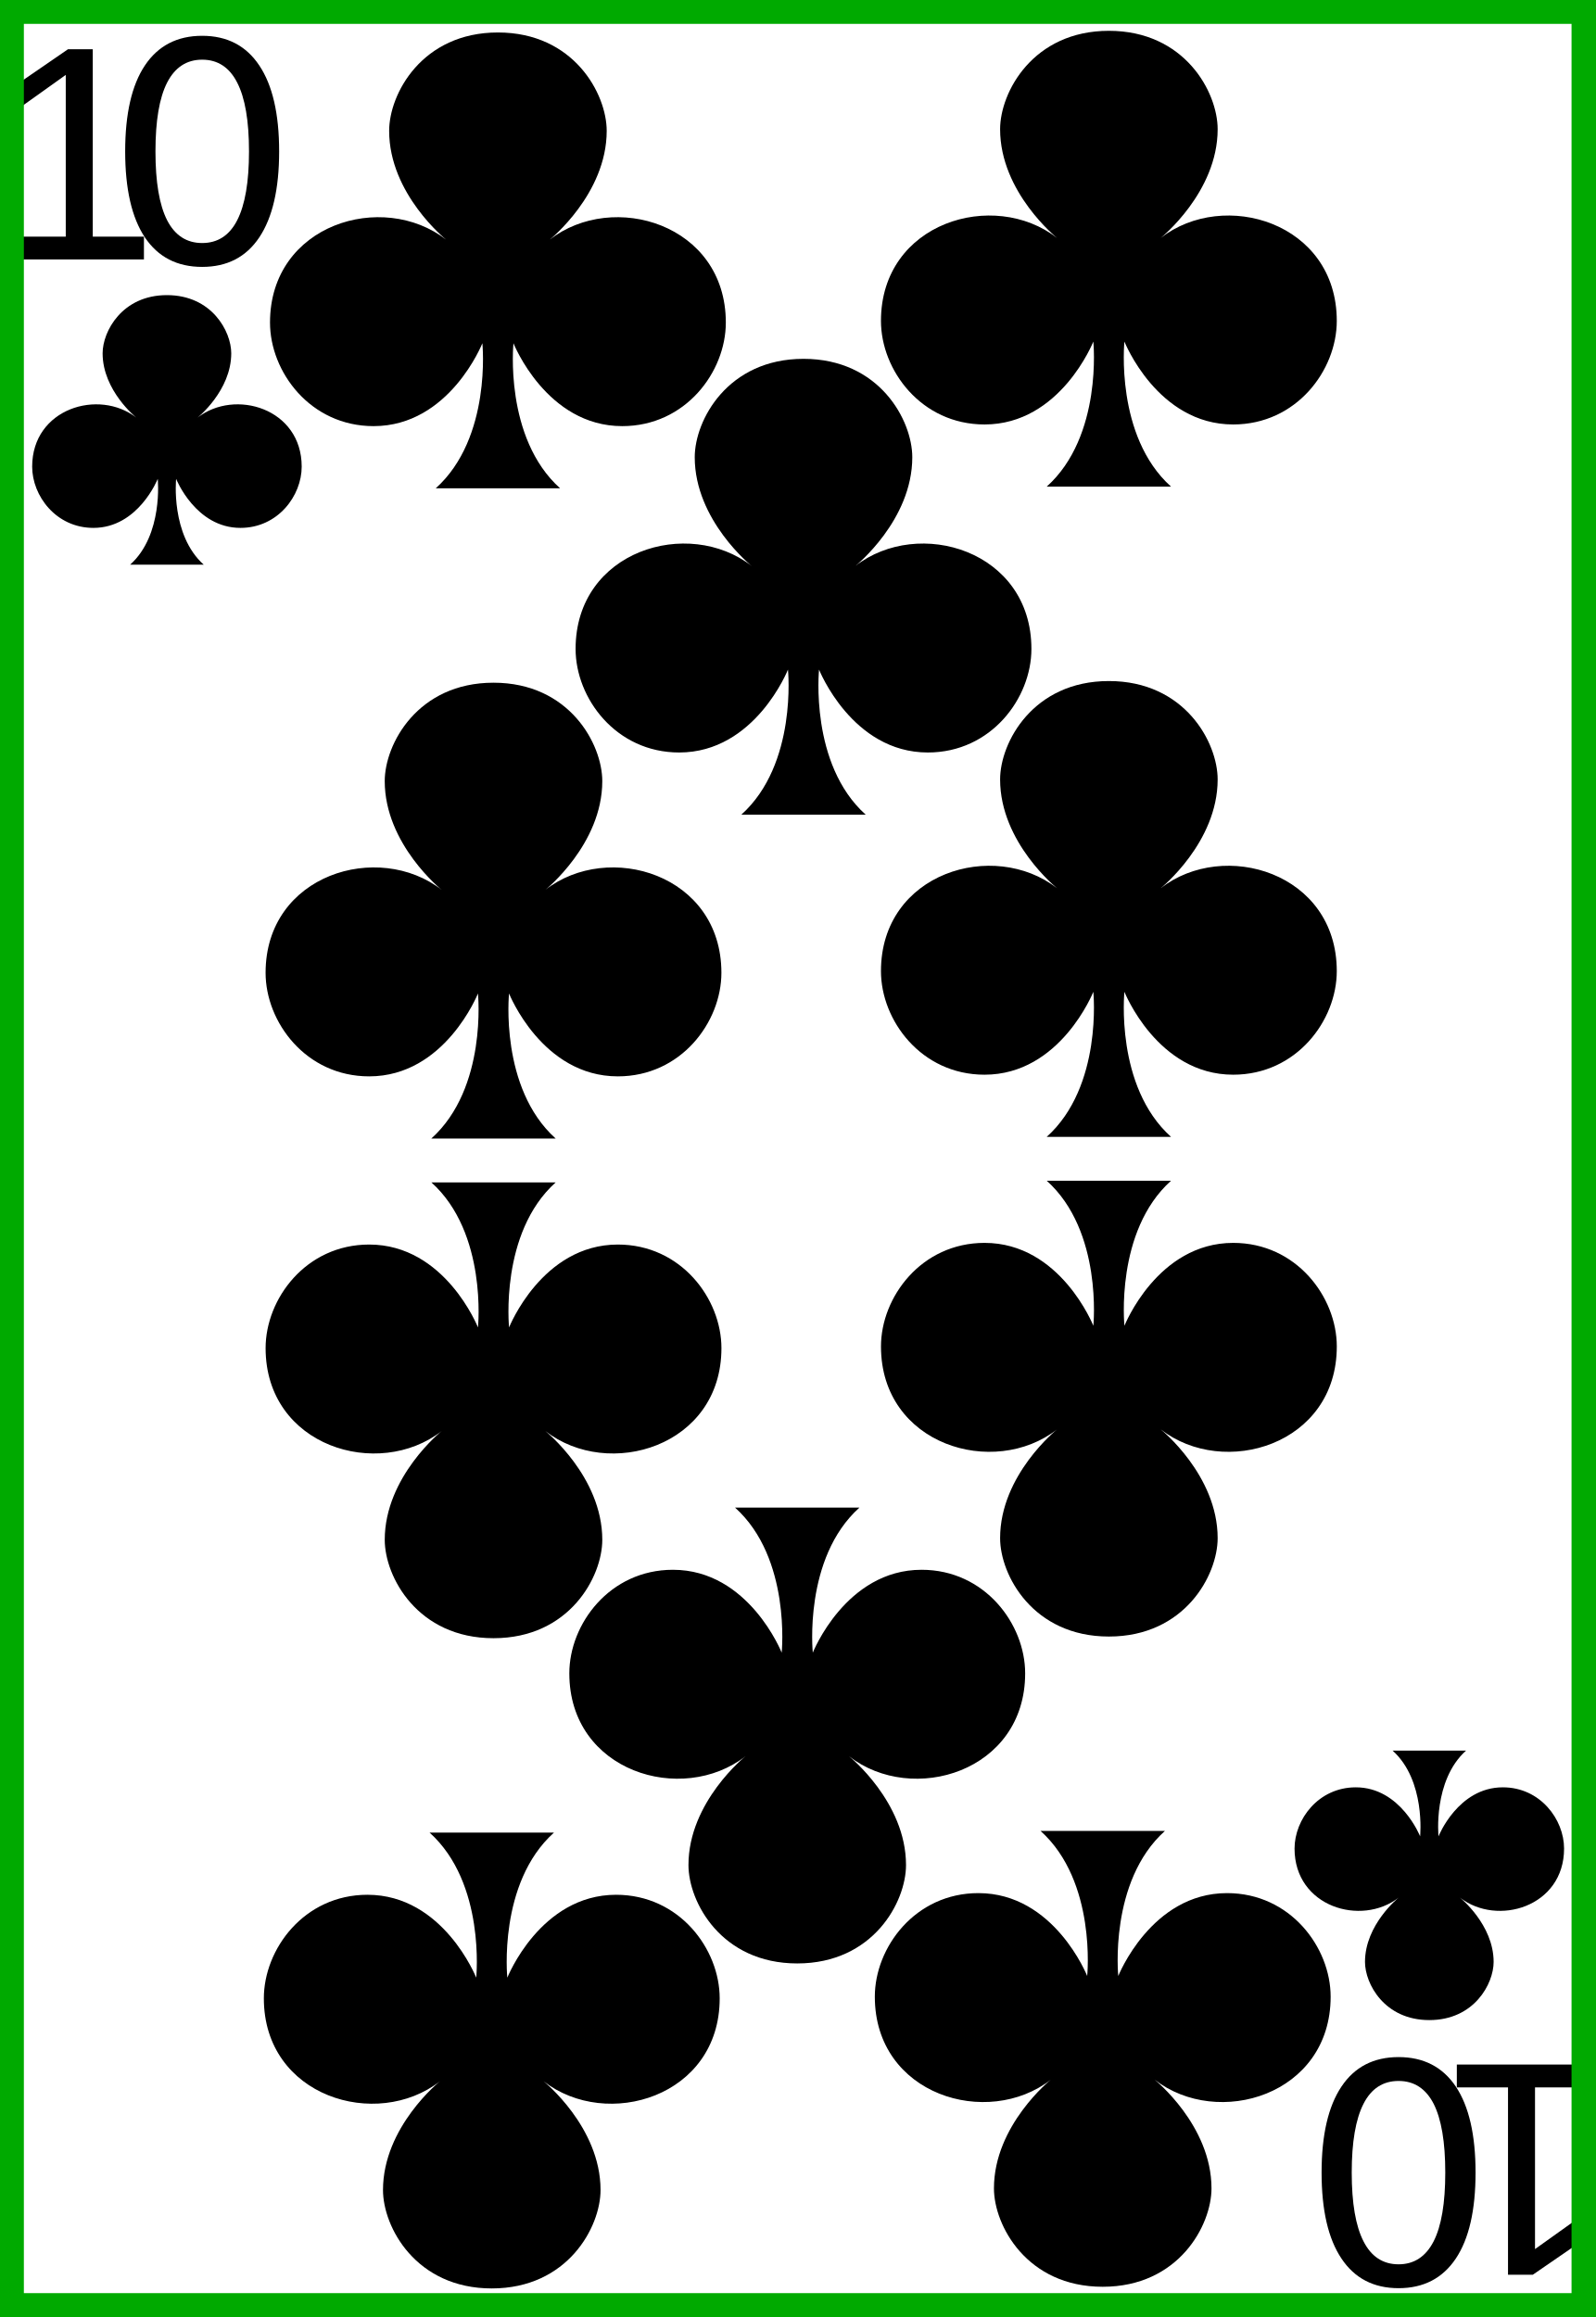
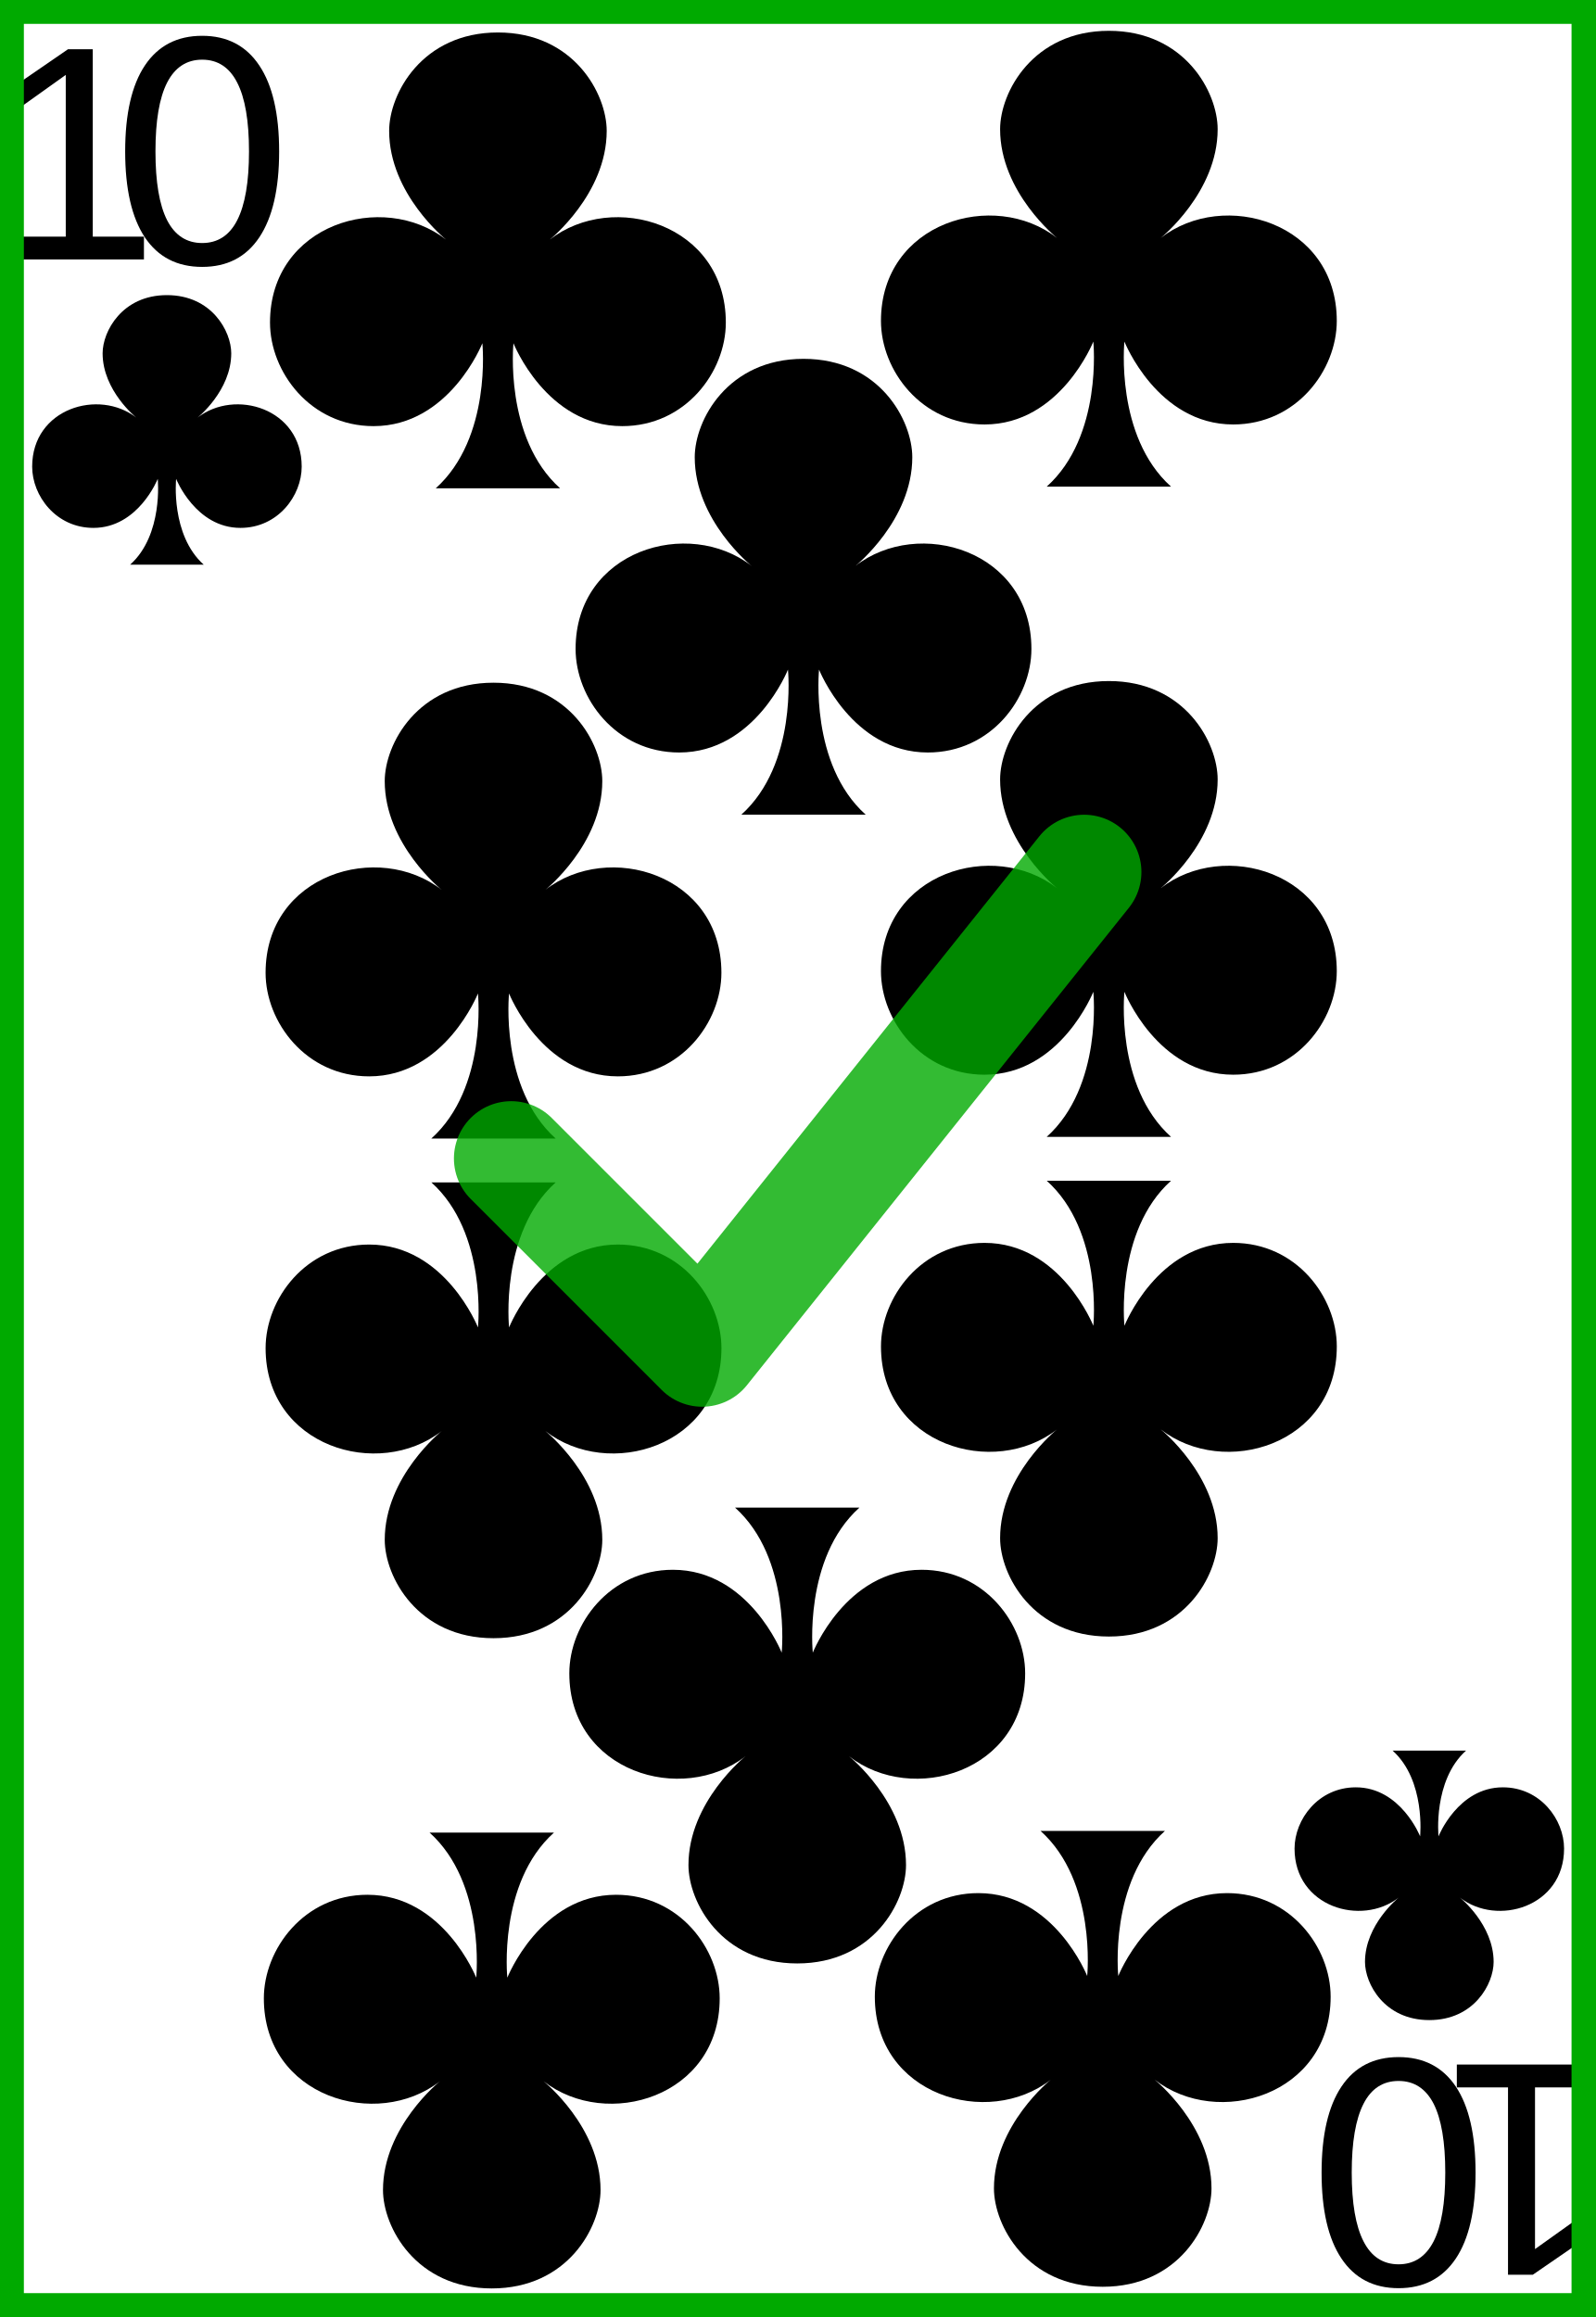
<svg xmlns="http://www.w3.org/2000/svg" xmlns:xlink="http://www.w3.org/1999/xlink" width="167.087pt" height="242.667pt" viewBox="0 0 167.087 242.667" xml:space="preserve" id="svg2" version="1.1">
  <defs id="defs41">
    <radialGradient xlink:href="#linearGradient2984" id="radialGradient3760" cx="48.231" cy="18.138" fx="48.231" fy="18.138" r="9.5" gradientUnits="userSpaceOnUse" gradientTransform="matrix(-1.560526,0.01828294,-0.02684055,-2.290953,123.9838,58.80911)" />
    <linearGradient id="linearGradient2984">
      <stop style="stop-color:#000000;stop-opacity:1;" offset="0" id="stop2986" />
      <stop style="stop-color:#000000;stop-opacity:0.656;" offset="1" id="stop2988" />
    </linearGradient>
    <radialGradient xlink:href="#linearGradient3784" id="radialGradient3792" cx="171.487" cy="511.223" fx="171.487" fy="511.223" r="81.903" gradientTransform="matrix(1.152989,-0.6739155,0.3948202,0.6754904,-233.6326,270.4008)" gradientUnits="userSpaceOnUse" />
    <linearGradient id="linearGradient3784">
      <stop style="stop-color:#ffffff;stop-opacity:0.534;" offset="0" id="stop3786" />
      <stop style="stop-color:#000000;stop-opacity:0;" offset="1" id="stop3788" />
    </linearGradient>
    <radialGradient r="81.903" fy="511.223" fx="171.487" cy="511.223" cx="171.487" gradientTransform="matrix(1.152989,-0.6739155,0.3948202,0.6754904,-233.6326,270.4008)" gradientUnits="userSpaceOnUse" id="radialGradient3855" xlink:href="#linearGradient3784-4" />
    <linearGradient id="linearGradient3784-4">
      <stop style="stop-color:#ffffff;stop-opacity:0.519;" offset="0" id="stop3786-8" />
      <stop style="stop-color:#000000;stop-opacity:0;" offset="1" id="stop3788-6" />
    </linearGradient>
    <radialGradient r="81.903" fy="461.841" fx="181.694" cy="461.841" cx="181.694" gradientTransform="matrix(1.152989,-0.6739155,0.3948202,0.6754904,-233.6326,270.4008)" gradientUnits="userSpaceOnUse" id="radialGradient3916" xlink:href="#linearGradient3784-3" />
    <linearGradient id="linearGradient3784-3">
      <stop style="stop-color:#ffffff;stop-opacity:0.702;" offset="0" id="stop3786-86" />
      <stop style="stop-color:#000000;stop-opacity:0;" offset="1" id="stop3788-2" />
    </linearGradient>
  </defs>
  <g id="Layer_x0020_1" style="fill-rule:nonzero;clip-rule:nonzero;stroke:#000000;stroke-miterlimit:4;">
    <path style="fill:#FFFFFF;stroke-width:0.5;" d="M166.837,235.548c0,3.777-3.087,6.869-6.871,6.869H7.111c-3.775,0-6.861-3.092-6.861-6.869V7.12C0.25,3.343,3.336,0.25,7.111,0.25h152.855    c3.784,0,6.871,3.093,6.871,6.87v228.428z" id="path5" />
    <g style="stroke:none;" id="g7">
      <g id="g9">
				
			</g>
    </g>
    <g id="g15">
			
		</g>
    <g id="g19">
			
		</g>
    <g style="stroke:none;" id="g23">
      <g id="g25">
				
			</g>
    </g>
    <g style="stroke:none;" id="g31">
      <g id="g33">
				
			</g>
    </g>
  </g>
  <g transform="matrix(1.485651,0,0,1.485651,-54.02466,10.01807)" id="layer1-1-4">
    <path id="cl-9" d="m 50.291,22.698 c 0,0 2.375,-1.9 2.375,-4.534 0,-1.542 -1.369,-4.102 -4.534,-4.102 -3.165,0 -4.534,2.561 -4.534,4.102 0,2.634 2.375,4.534 2.375,4.534 -2.638,-2.055 -7.341,-0.652 -7.341,3.455 0,2.056 1.68,4.318 4.318,4.318 3.165,0 4.534,-3.455 4.534,-3.455 0,0 0.402,3.938 -1.943,6.046 h 5.182 c -2.345,-2.107 -1.943,-6.046 -1.943,-6.046 0,0 1.369,3.455 4.534,3.455 2.639,0 4.318,-2.263 4.318,-4.318 0,-4.107 -4.703,-5.51 -7.341,-3.455 z" style="fill:#000000" />
  </g>
  <g transform="matrix(-1.485651,0,0,-1.485651,221.1992,232.4618)" id="layer1-1-4-1">
    <path id="cl-9-7" d="m 50.291,22.698 c 0,0 2.375,-1.9 2.375,-4.534 0,-1.542 -1.369,-4.102 -4.534,-4.102 -3.165,0 -4.534,2.561 -4.534,4.102 0,2.634 2.375,4.534 2.375,4.534 -2.638,-2.055 -7.341,-0.652 -7.341,3.455 0,2.056 1.68,4.318 4.318,4.318 3.165,0 4.534,-3.455 4.534,-3.455 0,0 0.402,3.938 -1.943,6.046 h 5.182 c -2.345,-2.107 -1.943,-6.046 -1.943,-6.046 0,0 1.369,3.455 4.534,3.455 2.639,0 4.318,-2.263 4.318,-4.318 0,-4.107 -4.703,-5.51 -7.341,-3.455 z" style="fill:#000000" />
  </g>
  <path style="fill:#000000" d="m 57.573,25.1 c 0,0 5.967,-4.774 5.967,-11.392 0,-3.874 -3.44,-10.307 -11.392,-10.307 -7.952,0 -11.392,6.435 -11.392,10.307 0,6.618 5.967,11.392 5.967,11.392 -6.628,-5.163 -18.445,-1.638 -18.445,8.681 0,5.166 4.221,10.849 10.849,10.849 7.952,0 11.392,-8.681 11.392,-8.681 0,0 1.01,9.895 -4.882,15.191 h 13.02 c -5.892,-5.294 -4.882,-15.191 -4.882,-15.191 0,0 3.44,8.681 11.392,8.681 6.631,0 10.849,-5.686 10.849,-10.849 0,-10.319 -11.817,-13.844 -18.445,-8.681 z" id="cl-9-8" />
  <path style="fill:#000000" d="m 57.11,93.201 c 0,0 5.967,-4.774 5.967,-11.392 0,-3.874 -3.44,-10.307 -11.392,-10.307 -7.952,0 -11.392,6.435 -11.392,10.307 0,6.618 5.967,11.392 5.967,11.392 -6.628,-5.163 -18.445,-1.638 -18.445,8.681 0,5.166 4.221,10.849 10.849,10.849 7.952,0 11.392,-8.681 11.392,-8.681 0,0 1.01,9.895 -4.882,15.191 h 13.02 c -5.892,-5.294 -4.882,-15.191 -4.882,-15.191 0,0 3.44,8.681 11.392,8.681 6.631,0 10.849,-5.686 10.849,-10.849 0,-10.319 -11.817,-13.844 -18.445,-8.681 z" id="cl-9-8-0" />
  <path style="fill:#000000" d="m 121.558,24.926 c 0,0 5.967,-4.774 5.967,-11.392 0,-3.874 -3.44,-10.307 -11.392,-10.307 -7.952,0 -11.392,6.435 -11.392,10.307 0,6.618 5.967,11.392 5.967,11.392 -6.628,-5.163 -18.445,-1.638 -18.445,8.681 0,5.166 4.221,10.849 10.849,10.849 7.952,0 11.392,-8.681 11.392,-8.681 0,0 1.01,9.895 -4.882,15.191 h 13.02 c -5.892,-5.294 -4.882,-15.191 -4.882,-15.191 0,0 3.44,8.681 11.392,8.681 6.631,0 10.849,-5.686 10.849,-10.849 0,-10.319 -11.817,-13.844 -18.445,-8.681 z" id="cl-9-8-9" />
  <path style="fill:#000000" d="m 121.558,93.027 c 0,0 5.967,-4.774 5.967,-11.392 0,-3.874 -3.44,-10.307 -11.392,-10.307 -7.952,0 -11.392,6.435 -11.392,10.307 0,6.618 5.967,11.392 5.967,11.392 -6.628,-5.163 -18.445,-1.638 -18.445,8.681 0,5.166 4.221,10.849 10.849,10.849 7.952,0 11.392,-8.681 11.392,-8.681 0,0 1.01,9.895 -4.882,15.191 h 13.02 c -5.892,-5.294 -4.882,-15.191 -4.882,-15.191 0,0 3.44,8.681 11.392,8.681 6.631,0 10.849,-5.686 10.849,-10.849 0,-10.319 -11.817,-13.844 -18.445,-8.681 z" id="cl-9-8-0-4" />
  <path style="fill:#000000" d="m 89.577,59.281 c 0,0 5.967,-4.774 5.967,-11.392 0,-3.874 -3.44,-10.307 -11.392,-10.307 -7.952,0 -11.392,6.435 -11.392,10.307 0,6.618 5.967,11.392 5.967,11.392 -6.628,-5.163 -18.445,-1.638 -18.445,8.681 0,5.166 4.221,10.849 10.849,10.849 7.952,0 11.392,-8.681 11.392,-8.681 0,0 1.01,9.895 -4.882,15.191 h 13.02 c -5.892,-5.294 -4.882,-15.191 -4.882,-15.191 0,0 3.44,8.681 11.392,8.681 6.631,0 10.849,-5.686 10.849,-10.849 0,-10.319 -11.817,-13.844 -18.445,-8.681 z" id="cl-9-8-8" />
  <path style="fill:#000000" d="m 110.063,217.802 c 0,0 -5.967,4.774 -5.967,11.392 0,3.874 3.44,10.307 11.392,10.307 7.952,0 11.392,-6.435 11.392,-10.307 0,-6.618 -5.967,-11.392 -5.967,-11.392 6.628,5.163 18.445,1.638 18.445,-8.681 0,-5.166 -4.221,-10.849 -10.849,-10.849 -7.952,0 -11.392,8.681 -11.392,8.681 0,0 -1.01,-9.895 4.882,-15.191 h -13.02 c 5.892,5.294 4.882,15.191 4.882,15.191 0,0 -3.44,-8.681 -11.392,-8.681 -6.631,0 -10.849,5.686 -10.849,10.849 0,10.319 11.817,13.844 18.445,8.681 z" id="cl-9-8-4" />
  <path style="fill:#000000" d="m 110.708,149.701 c 0,0 -5.967,4.774 -5.967,11.392 0,3.874 3.44,10.307 11.392,10.307 7.952,0 11.392,-6.435 11.392,-10.307 0,-6.618 -5.967,-11.392 -5.967,-11.392 6.628,5.163 18.445,1.638 18.445,-8.681 0,-5.166 -4.221,-10.849 -10.849,-10.849 -7.952,0 -11.392,8.681 -11.392,8.681 0,0 -1.01,-9.895 4.882,-15.191 h -13.02 c 5.892,5.294 4.882,15.191 4.882,15.191 0,0 -3.44,-8.681 -11.392,-8.681 -6.631,0 -10.849,5.686 -10.849,10.849 0,10.319 11.817,13.844 18.445,8.681 z" id="cl-9-8-0-2" />
  <path style="fill:#000000" d="m 46.078,217.976 c 0,0 -5.967,4.774 -5.967,11.392 0,3.874 3.44,10.307 11.392,10.307 7.952,0 11.392,-6.435 11.392,-10.307 0,-6.618 -5.967,-11.392 -5.967,-11.392 6.628,5.163 18.445,1.638 18.445,-8.681 0,-5.166 -4.221,-10.849 -10.849,-10.849 -7.952,0 -11.392,8.681 -11.392,8.681 0,0 -1.01,-9.895 4.882,-15.191 H 44.992 c 5.892,5.294 4.882,15.191 4.882,15.191 0,0 -3.44,-8.681 -11.392,-8.681 -6.631,0 -10.849,5.686 -10.849,10.849 0,10.319 11.817,13.844 18.445,8.681 z" id="cl-9-8-9-6" />
  <path style="fill:#000000" d="m 46.261,149.875 c 0,0 -5.967,4.774 -5.967,11.392 0,3.874 3.44,10.307 11.392,10.307 7.952,0 11.392,-6.435 11.392,-10.307 0,-6.618 -5.967,-11.392 -5.967,-11.392 6.628,5.163 18.445,1.638 18.445,-8.681 0,-5.166 -4.221,-10.849 -10.849,-10.849 -7.952,0 -11.392,8.681 -11.392,8.681 0,0 -1.01,-9.895 4.882,-15.191 H 45.176 c 5.892,5.294 4.882,15.191 4.882,15.191 0,0 -3.44,-8.681 -11.392,-8.681 -6.631,0 -10.849,5.686 -10.849,10.849 0,10.319 11.817,13.844 18.445,8.681 z" id="cl-9-8-0-4-9" />
  <text xml:space="preserve" style="font-size:32px;font-style:normal;font-weight:normal;line-height:125%;letter-spacing:0px;word-spacing:0px;fill:#000000;fill-opacity:1;stroke:none;font-family:Bitstream Vera Sans" x="-1.162" y="27.17" id="text3788">
    <tspan id="tspan3790" x="-1.162" y="27.17" style="font-style:normal;font-variant:normal;font-weight:normal;font-stretch:normal;font-family:Arial;-inkscape-font-specification:Arial">1</tspan>
  </text>
  <text xml:space="preserve" style="font-size:32px;font-style:normal;font-weight:normal;line-height:125%;letter-spacing:0px;word-spacing:0px;fill:#000000;fill-opacity:1;stroke:none;font-family:Bitstream Vera Sans" x="11" y="27.499" id="text3038">
    <tspan id="tspan3040" x="11" y="27.499">0</tspan>
  </text>
  <path style="fill:#000000" d="m 78.07,183.938 c 0,0 -5.967,4.774 -5.967,11.392 0,3.874 3.44,10.307 11.392,10.307 7.952,0 11.392,-6.435 11.392,-10.307 0,-6.618 -5.967,-11.392 -5.967,-11.392 6.628,5.163 18.445,1.638 18.445,-8.681 0,-5.166 -4.221,-10.849 -10.849,-10.849 -7.952,0 -11.392,8.681 -11.392,8.681 0,0 -1.01,-9.895 4.882,-15.191 H 76.984 c 5.892,5.294 4.882,15.191 4.882,15.191 0,0 -3.44,-8.681 -11.392,-8.681 -6.631,0 -10.849,5.686 -10.849,10.849 0,10.319 11.817,13.844 18.445,8.681 z" id="cl-9-8-8-8" />
  <text xml:space="preserve" style="font-size:32px;font-style:normal;font-weight:normal;line-height:125%;letter-spacing:0px;word-spacing:0px;fill:#000000;fill-opacity:1;stroke:none;font-family:Bitstream Vera Sans" x="-168.809" y="-216.226" id="text3788-0" transform="scale(-1,-1)">
    <tspan id="tspan3790-6" x="-168.809" y="-216.226" style="font-style:normal;font-variant:normal;font-weight:normal;font-stretch:normal;font-family:Arial;-inkscape-font-specification:Arial">1</tspan>
  </text>
  <text xml:space="preserve" style="font-size:32px;font-style:normal;font-weight:normal;line-height:125%;letter-spacing:0px;word-spacing:0px;fill:#000000;fill-opacity:1;stroke:none;font-family:Bitstream Vera Sans" x="-156.646" y="-215.897" id="text3038-8" transform="scale(-1,-1)">
    <tspan id="tspan3040-9" x="-156.646" y="-215.897">0</tspan>
  </text>
+   <path d="M 53.54 121.33 L 73.54 141.33 L 113.54 91.33" fill="none" stroke="#00AA00" stroke-width="12" stroke-linecap="round" stroke-linejoin="round" opacity="0.8" />
  <rect x="0" y="0" width="167.087" height="242.667" fill="none" stroke="#00AA00" stroke-width="5" />
</svg>
